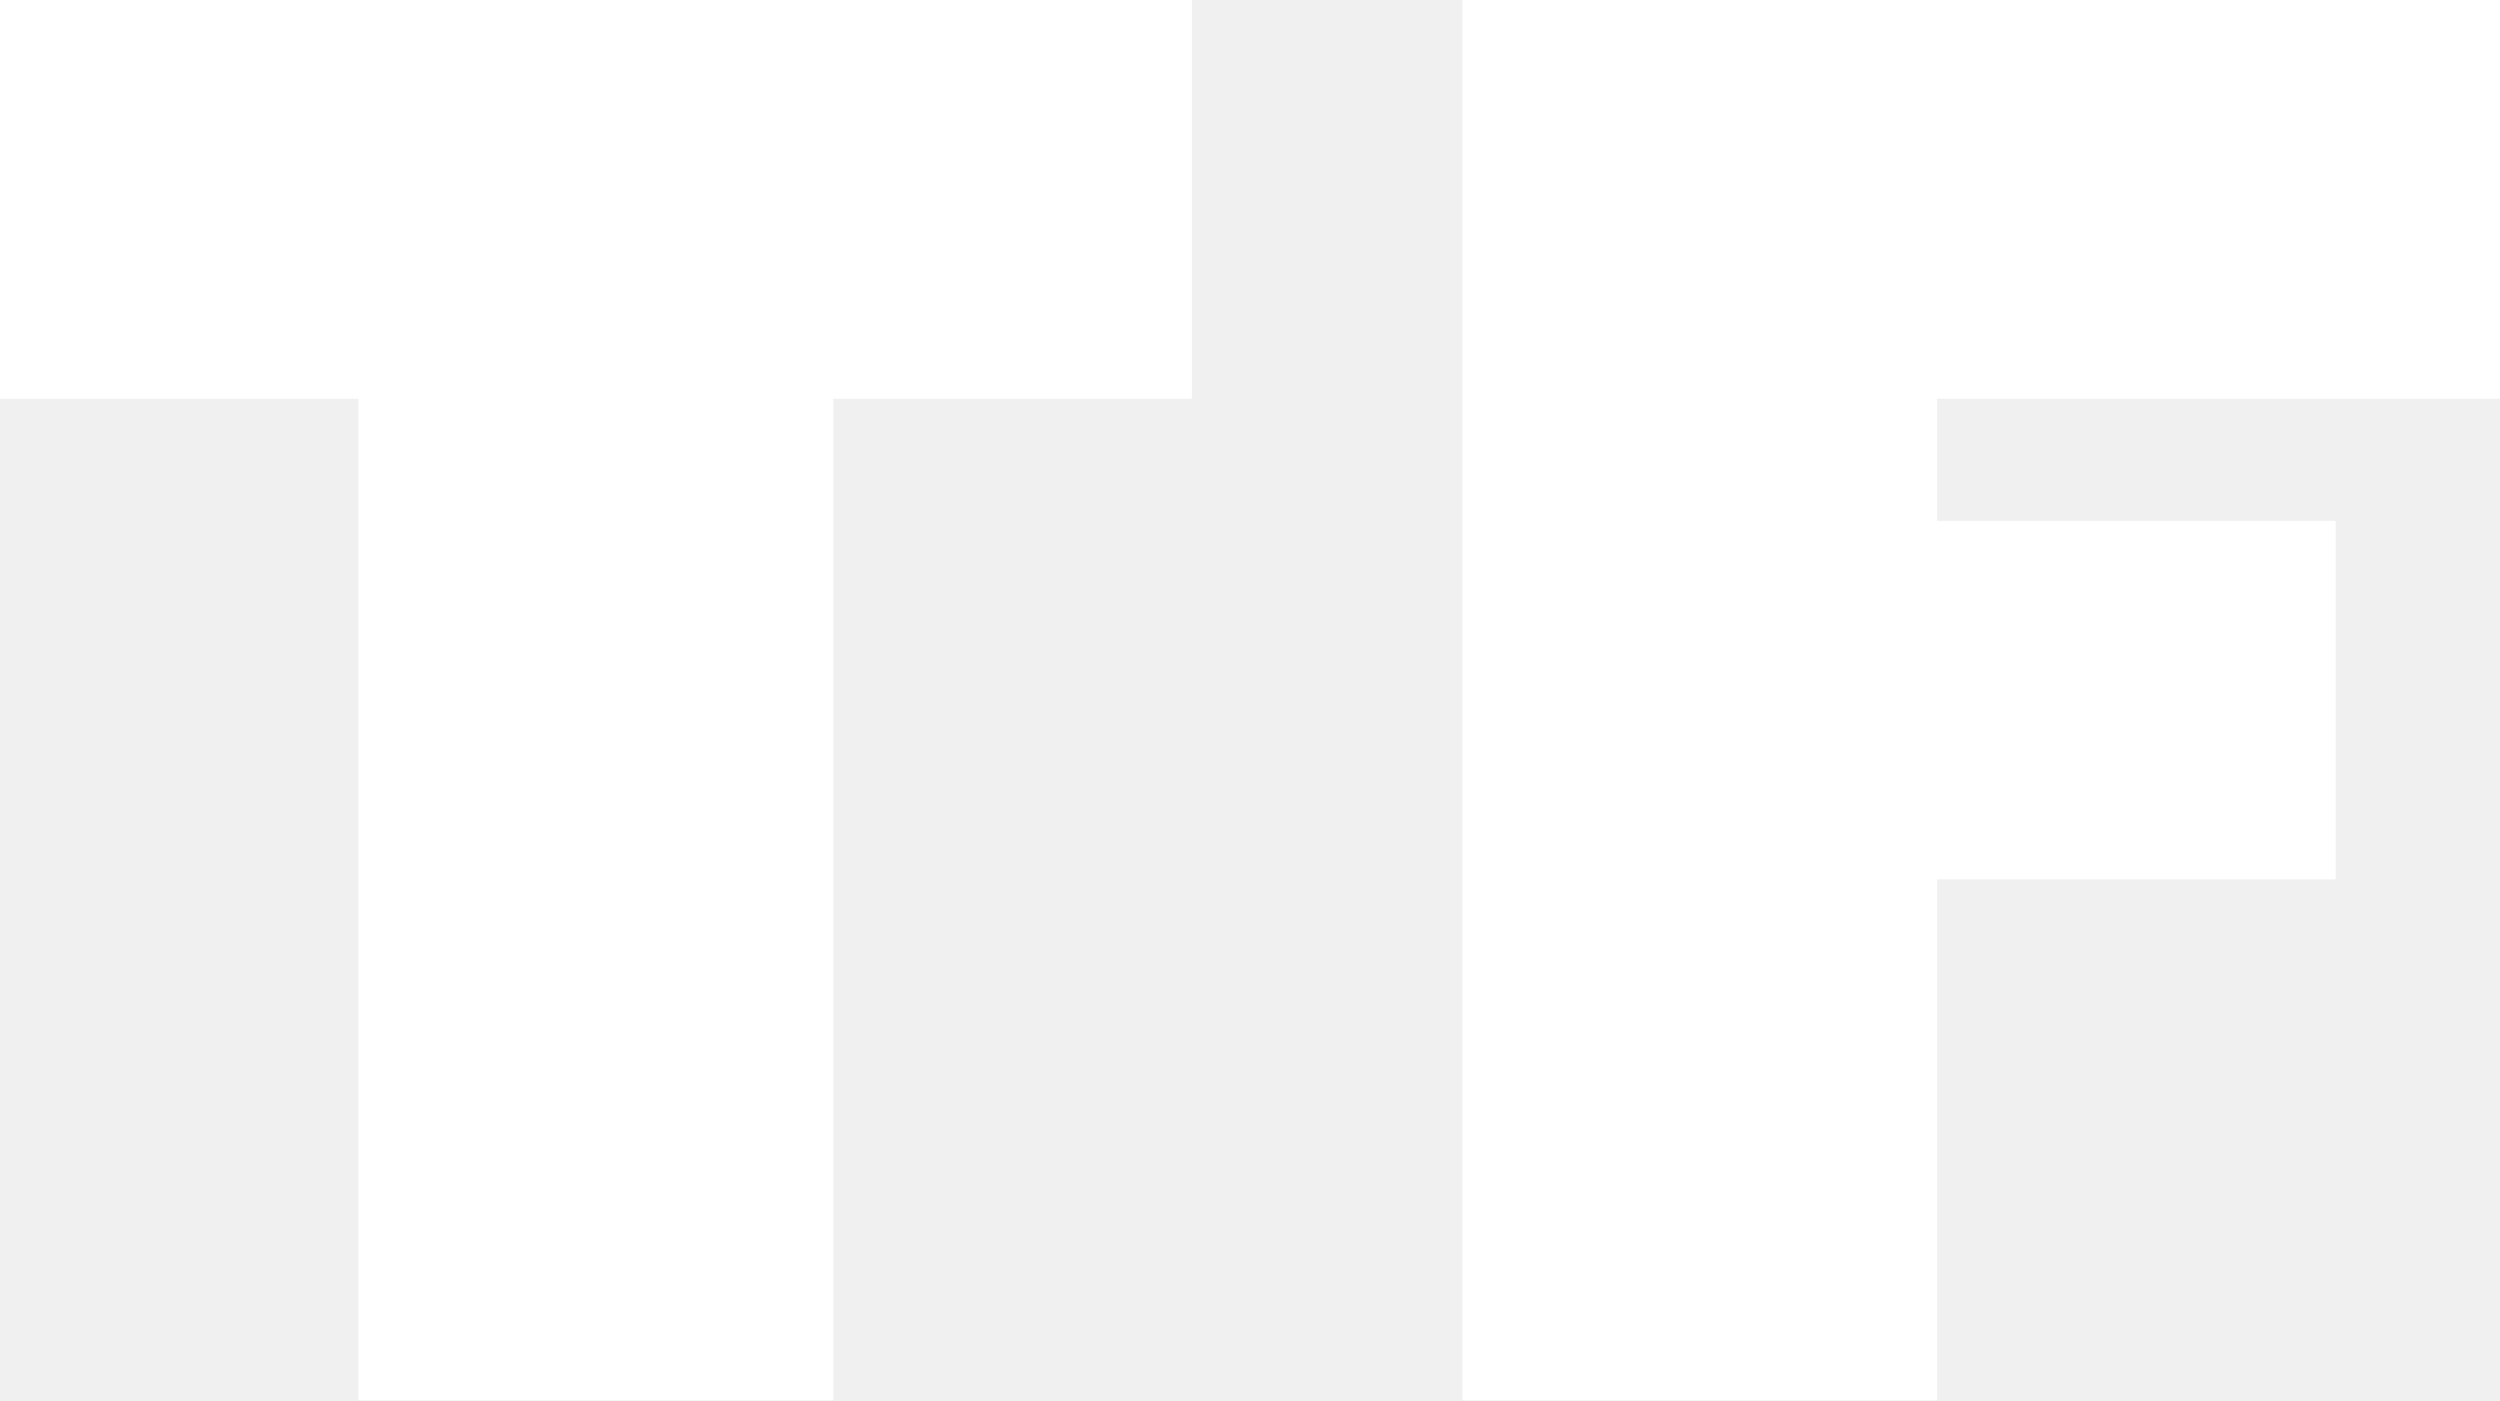
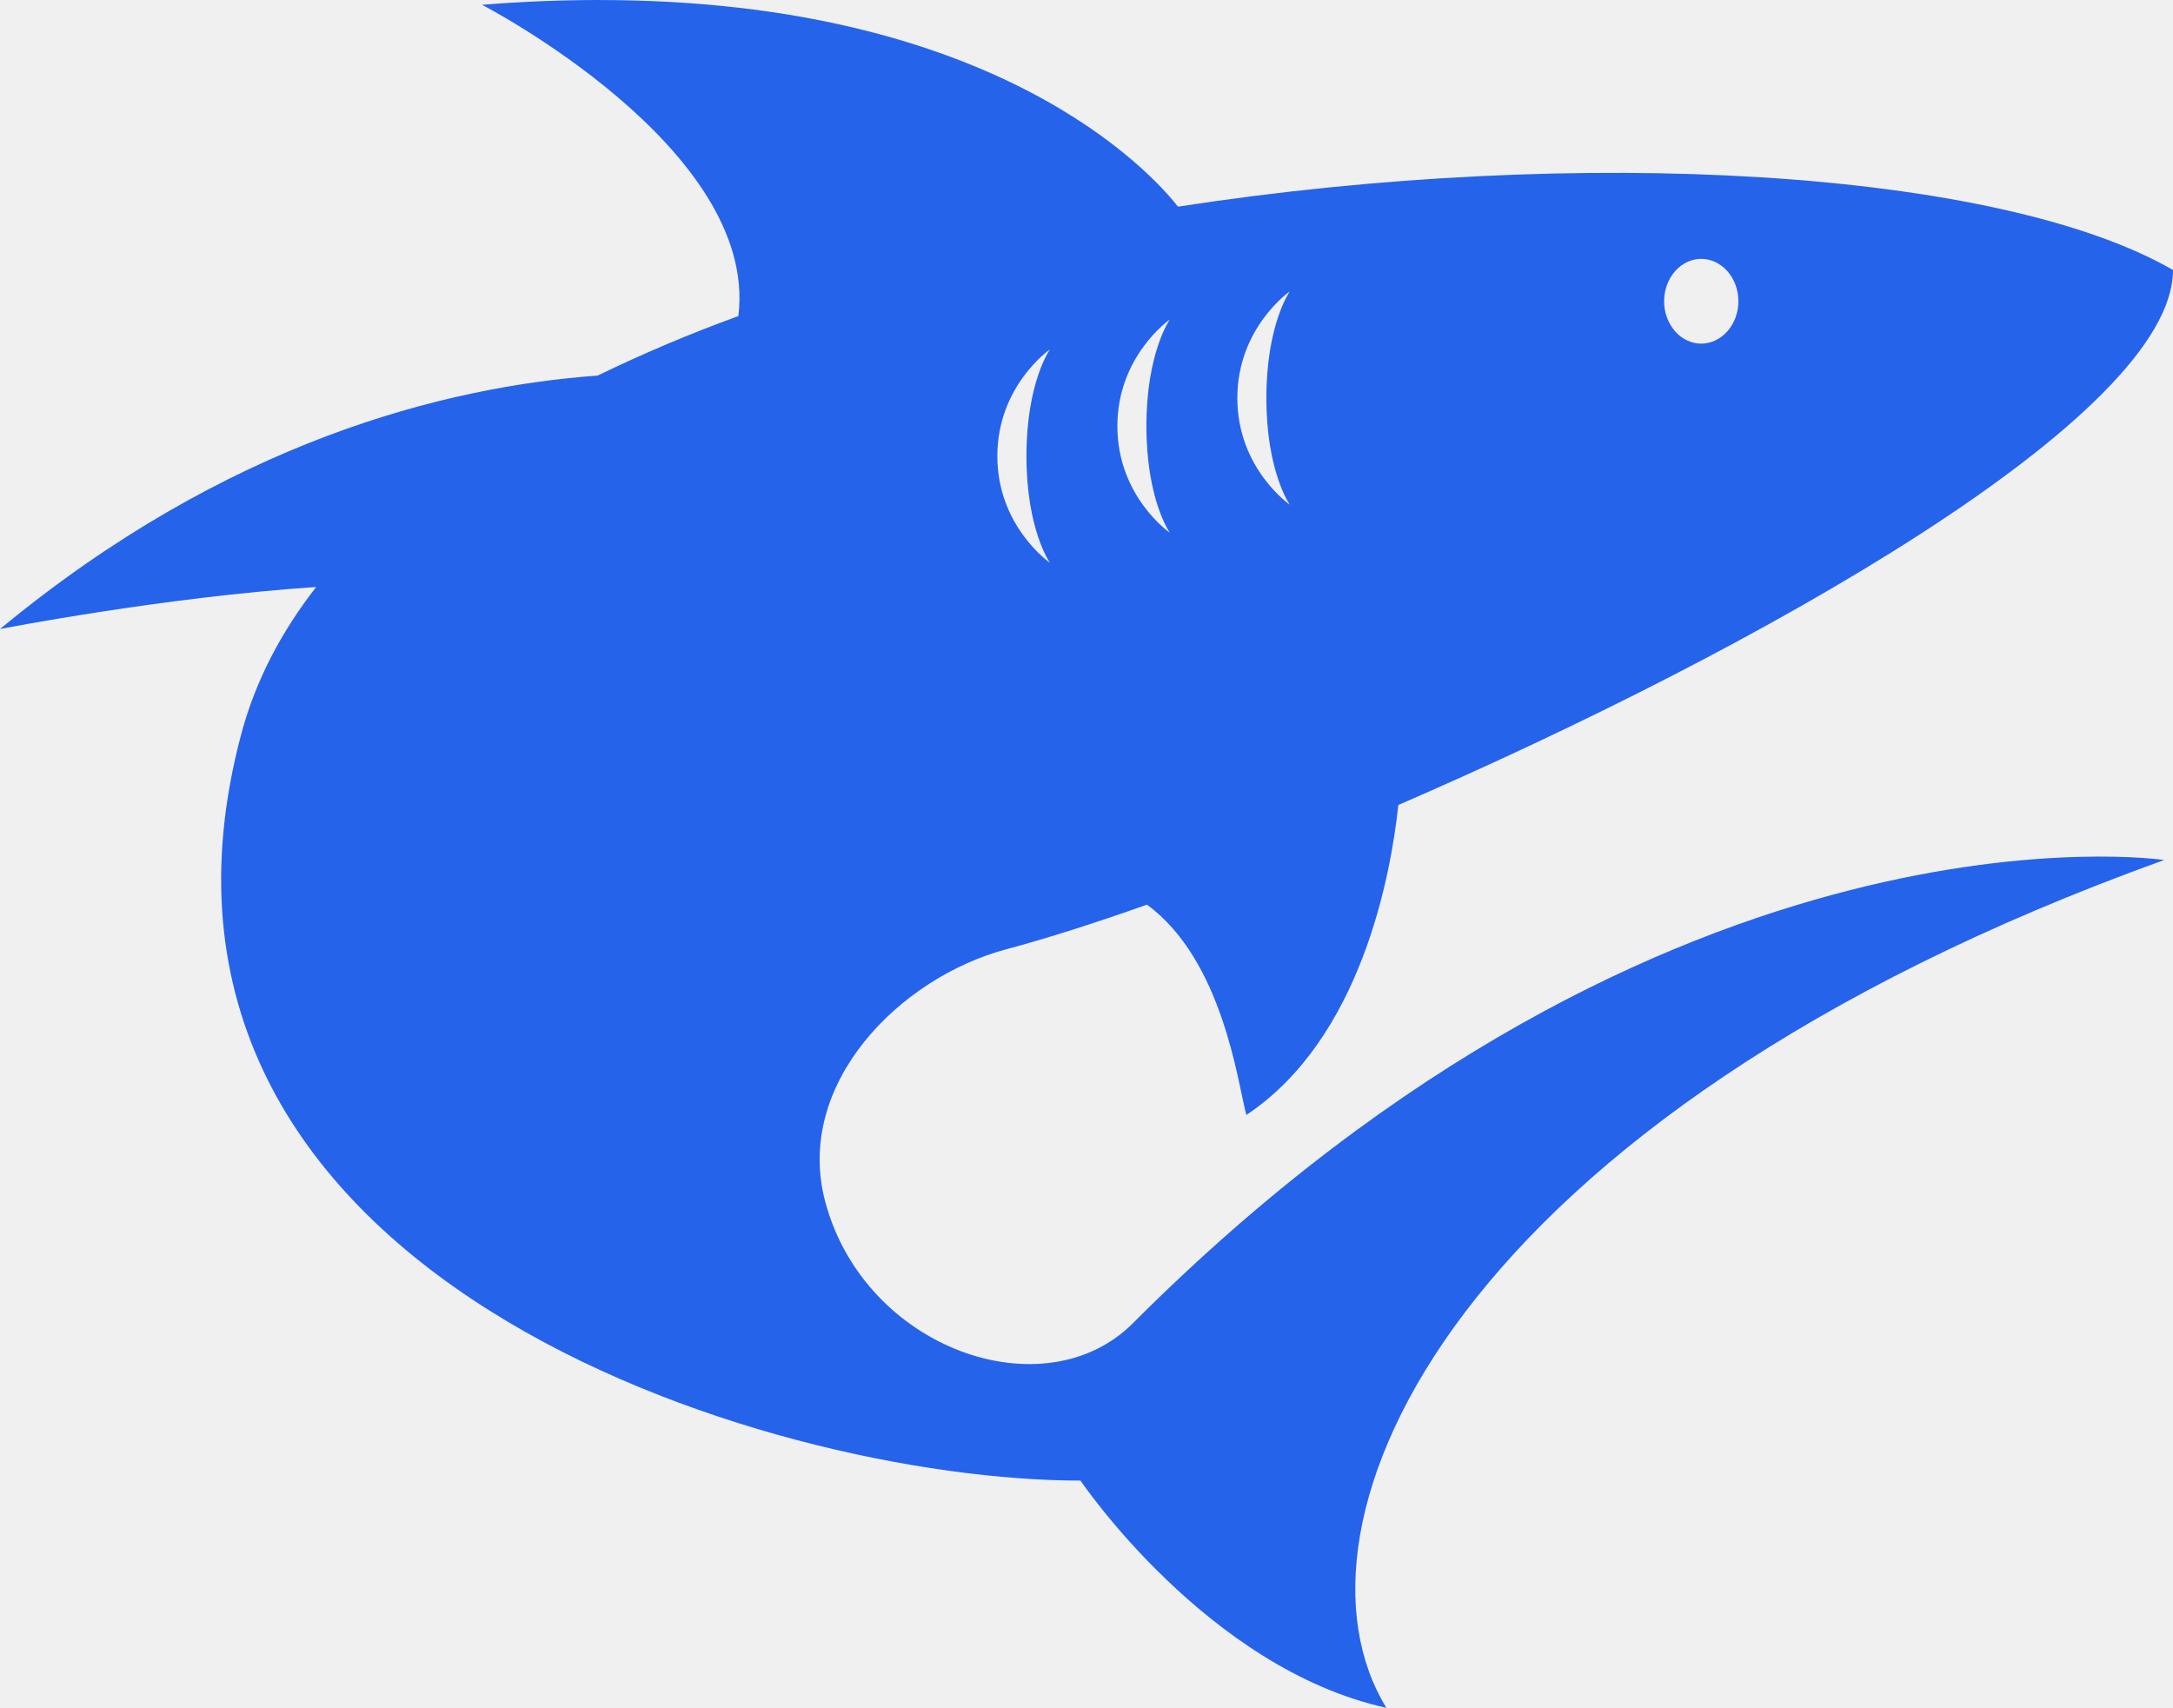
- <svg xmlns="http://www.w3.org/2000/svg" version="1.1" xlink="http://www.w3.org/1999/xlink" width="100%" height="100%" viewBox="0 -123.34 220.2 123.34">
-   <g fill="#fff">
-     <path d="M31.58 -88.22L31.58 0L73.4 0L73.4 -88.22L104.98 -88.22L104.98 -123.34L0 -123.34L0 -88.22Z M128.8 -123.34L128.8 0L170.62 0L170.62 -45.88L205.73 -45.88L205.73 -77.46L170.62 -77.46L170.62 -88.22L220.2 -88.22L220.2 -123.34Z" />
+ <svg xmlns="http://www.w3.org/2000/svg" version="1.1" xlink="http://www.w3.org/1999/xlink" width="100%" height="100%" viewBox="9.202 17.941 81.589 64.122">
+   <g fill="#2563eb">
+     <path d="M31.73 17.941c-1.395 0-2.871.055-4.43.18 0 0 10.406 5.375 9.625 11.688a55.617 55.617 0 0 0-5.285 2.234c-5.715.414-13.922 2.469-22.438 9.516 0 0 6.117-1.196 11.871-1.578-1.316 1.687-2.273 3.515-2.805 5.492-5.457 20.37 19.762 28.059 31.504 28.059 0 0 4.754 7.054 11.484 8.531-4.195-6.836 2.325-22.145 29.203-31.832 0 0-18.582-2.77-38.719 17.391-3.328 3.332-10.066.98-11.55-4.55-1.184-4.419 2.785-8.419 6.796-9.49 1.504-.401 3.297-.972 5.282-1.675 2.847 2.094 3.402 6.668 3.73 7.898 4.313-2.875 5.426-9.011 5.707-11.64 13.523-5.856 29.086-14.599 29.086-20.087-6.531-3.769-22.203-4.714-37.359-2.378-.969-1.235-6.793-7.75-21.707-7.758zm41.348 9.723v-.004c.77.004 1.395.715 1.395 1.59 0 .879-.626 1.59-1.395 1.593-.367 0-.723-.168-.984-.464a1.72 1.72 0 0 1-.41-1.13c0-.421.148-.824.41-1.124.261-.297.617-.465.984-.465zm-15.449 1.218s-.879 1.239-.879 4.004.879 4.004.879 4.004-1.969-1.36-1.969-4.004c0-2.64 1.969-4.004 1.969-4.004zm-4.504 1.055s-.879 1.238-.879 4.004.88 4.004.88 4.004-1.97-1.36-1.97-4.004c0-2.64 1.97-4.004 1.97-4.004zm-4.504 1.125s-.879 1.238-.879 4.004.88 4.004.88 4.004-1.973-1.36-1.973-4.004c0-2.64 1.972-4.004 1.972-4.004z" />
  </g>
</svg>
